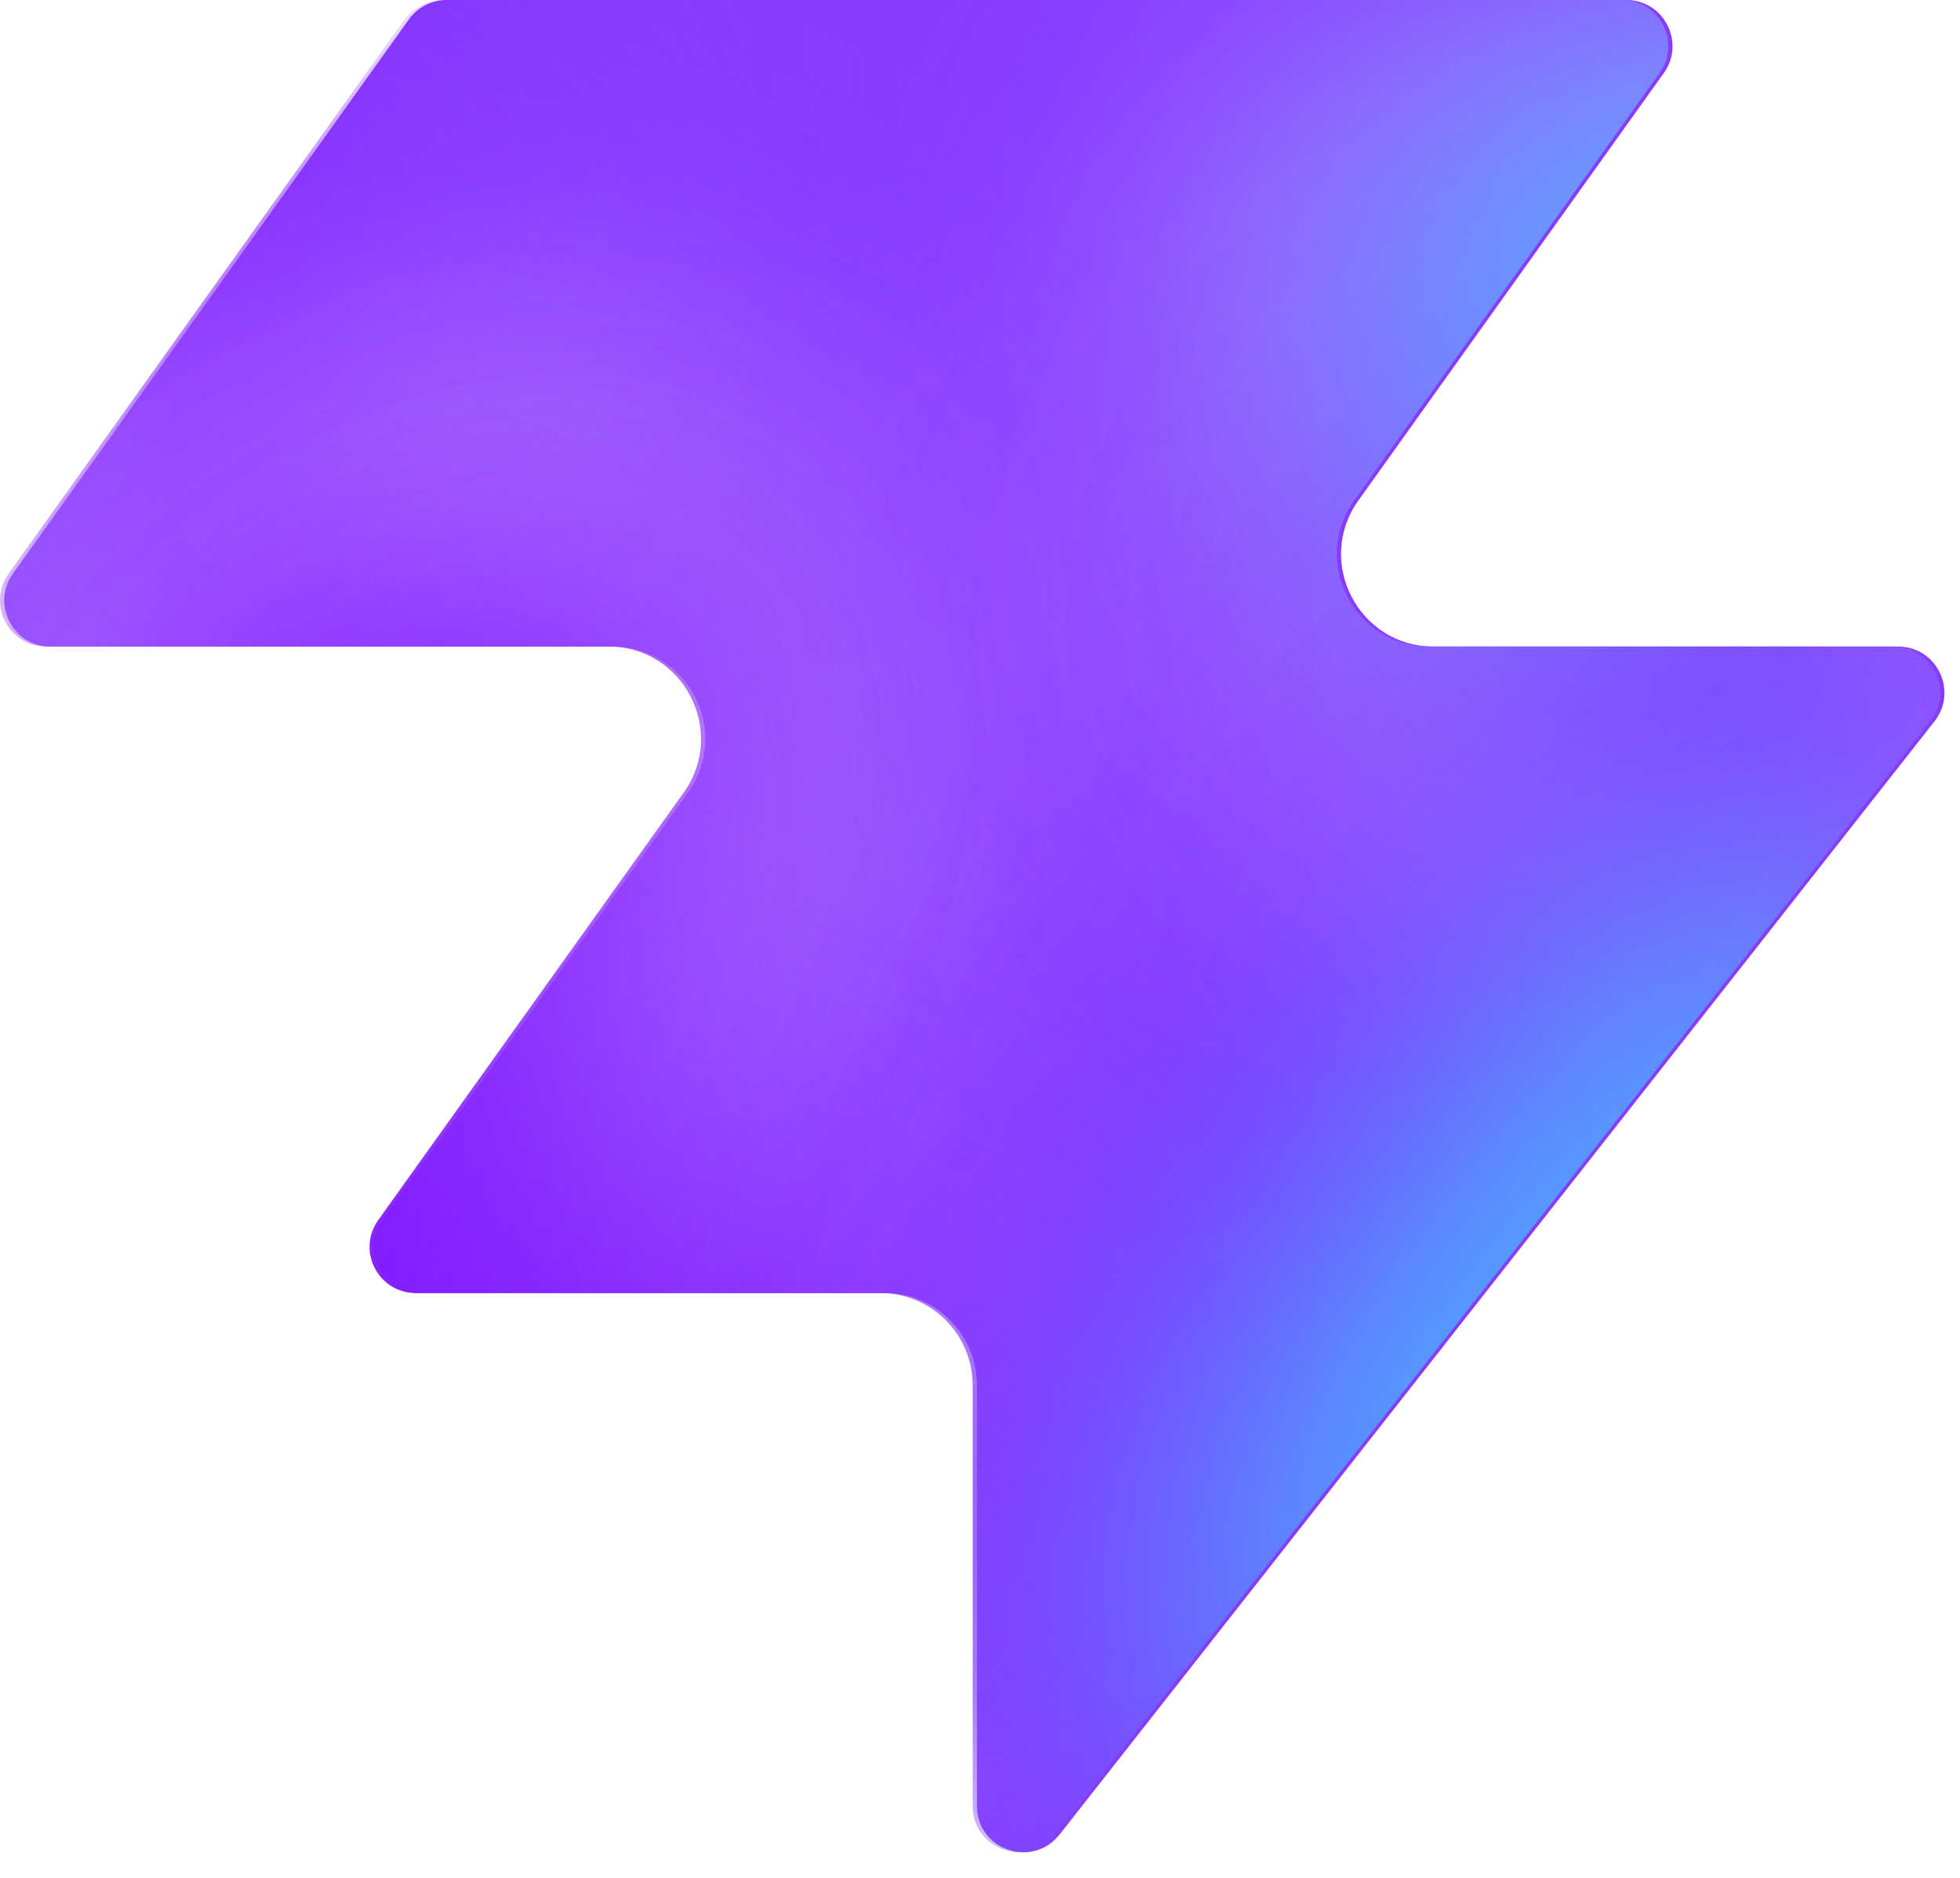
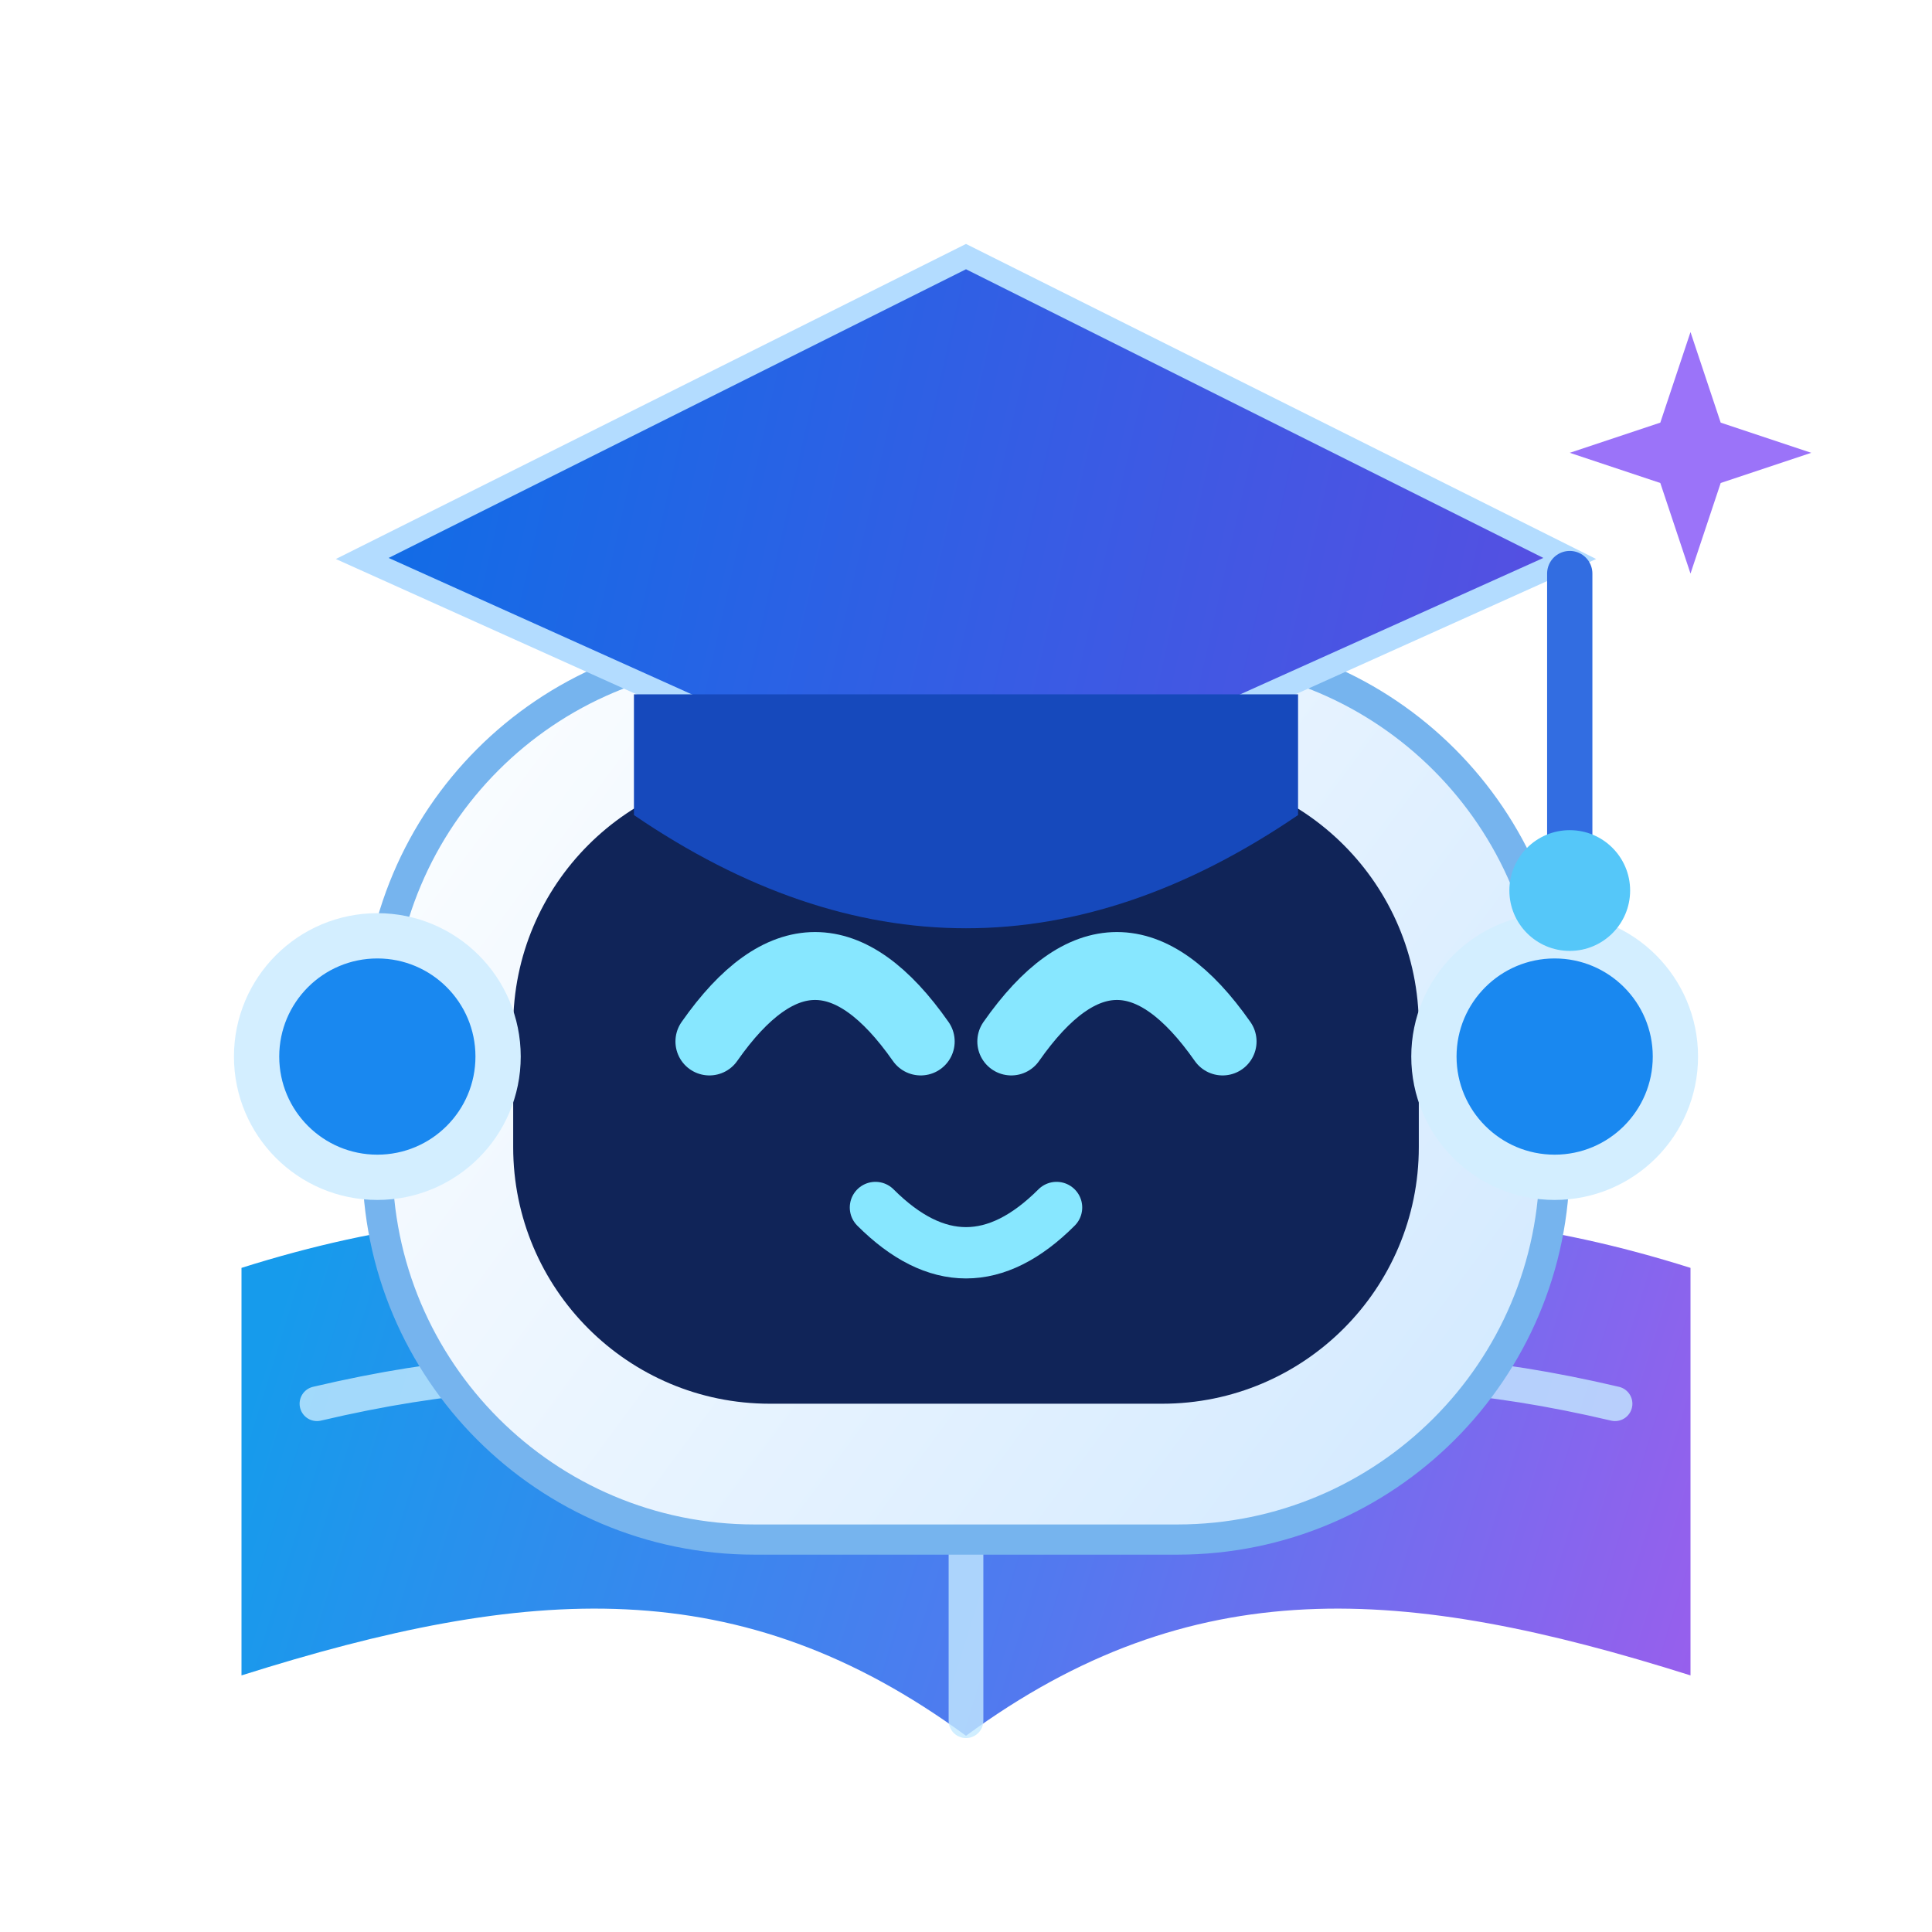
- <svg xmlns="http://www.w3.org/2000/svg" width="48" height="46" fill="none" viewBox="0 0 48 46">
-   <path fill="#863bff" d="M25.946 44.938c-.664.845-2.021.375-2.021-.698V33.937a2.26 2.26 0 0 0-2.262-2.262H10.287c-.92 0-1.456-1.04-.92-1.788l7.48-10.471c1.07-1.497 0-3.578-1.842-3.578H1.237c-.92 0-1.456-1.04-.92-1.788L10.013.474c.214-.297.556-.474.92-.474h28.894c.92 0 1.456 1.04.92 1.788l-7.48 10.471c-1.07 1.498 0 3.579 1.842 3.579h11.377c.943 0 1.473 1.088.89 1.83L25.947 44.94z" style="fill:#863bff;fill:color(display-p3 .525 .23 1);fill-opacity:1" />
-   <mask id="a" width="48" height="46" x="0" y="0" maskUnits="userSpaceOnUse" style="mask-type:alpha">
-     <path fill="#000" d="M25.842 44.938c-.664.844-2.021.375-2.021-.698V33.937a2.26 2.26 0 0 0-2.262-2.262H10.183c-.92 0-1.456-1.04-.92-1.788l7.48-10.471c1.07-1.498 0-3.579-1.842-3.579H1.133c-.92 0-1.456-1.04-.92-1.787L9.91.473c.214-.297.556-.474.92-.474h28.894c.92 0 1.456 1.04.92 1.788l-7.48 10.471c-1.07 1.498 0 3.578 1.842 3.578h11.377c.943 0 1.473 1.088.89 1.832L25.843 44.94z" style="fill:#000;fill-opacity:1" />
-   </mask>
-   <g mask="url(#a)">
-     <g filter="url(#b)">
-       <ellipse cx="5.508" cy="14.704" fill="#ede6ff" rx="5.508" ry="14.704" style="fill:#ede6ff;fill:color(display-p3 .927 .903 1);fill-opacity:1" transform="matrix(.00324 1 1 -.00324 -4.47 31.516)" />
-     </g>
-     <g filter="url(#c)">
-       <ellipse cx="10.399" cy="29.851" fill="#ede6ff" rx="10.399" ry="29.851" style="fill:#ede6ff;fill:color(display-p3 .927 .903 1);fill-opacity:1" transform="matrix(.00324 1 1 -.00324 -39.328 7.883)" />
-     </g>
-     <g filter="url(#d)">
-       <ellipse cx="5.508" cy="30.487" fill="#7e14ff" rx="5.508" ry="30.487" style="fill:#7e14ff;fill:color(display-p3 .492 .077 1);fill-opacity:1" transform="rotate(89.814 -25.913 -14.639)scale(1 -1)" />
-     </g>
-     <g filter="url(#e)">
-       <ellipse cx="5.508" cy="30.599" fill="#7e14ff" rx="5.508" ry="30.599" style="fill:#7e14ff;fill:color(display-p3 .492 .077 1);fill-opacity:1" transform="rotate(89.814 -32.644 -3.334)scale(1 -1)" />
-     </g>
-     <g filter="url(#f)">
-       <ellipse cx="5.508" cy="30.599" fill="#7e14ff" rx="5.508" ry="30.599" style="fill:#7e14ff;fill:color(display-p3 .492 .077 1);fill-opacity:1" transform="matrix(.00324 1 1 -.00324 -34.34 30.47)" />
-     </g>
-     <g filter="url(#g)">
-       <ellipse cx="14.072" cy="22.078" fill="#ede6ff" rx="14.072" ry="22.078" style="fill:#ede6ff;fill:color(display-p3 .927 .903 1);fill-opacity:1" transform="rotate(93.35 24.506 48.493)scale(-1 1)" />
-     </g>
-     <g filter="url(#h)">
-       <ellipse cx="3.47" cy="21.501" fill="#7e14ff" rx="3.47" ry="21.501" style="fill:#7e14ff;fill:color(display-p3 .492 .077 1);fill-opacity:1" transform="rotate(89.009 28.708 47.59)scale(-1 1)" />
-     </g>
-     <g filter="url(#i)">
-       <ellipse cx="3.47" cy="21.501" fill="#7e14ff" rx="3.47" ry="21.501" style="fill:#7e14ff;fill:color(display-p3 .492 .077 1);fill-opacity:1" transform="rotate(89.009 28.708 47.59)scale(-1 1)" />
-     </g>
-     <g filter="url(#j)">
-       <ellipse cx=".387" cy="8.972" fill="#7e14ff" rx="4.407" ry="29.108" style="fill:#7e14ff;fill:color(display-p3 .492 .077 1);fill-opacity:1" transform="rotate(39.51 .387 8.972)" />
-     </g>
-     <g filter="url(#k)">
-       <ellipse cx="47.523" cy="-6.092" fill="#7e14ff" rx="4.407" ry="29.108" style="fill:#7e14ff;fill:color(display-p3 .492 .077 1);fill-opacity:1" transform="rotate(37.892 47.523 -6.092)" />
-     </g>
-     <g filter="url(#l)">
-       <ellipse cx="41.412" cy="6.333" fill="#47bfff" rx="5.971" ry="9.665" style="fill:#47bfff;fill:color(display-p3 .28 .748 1);fill-opacity:1" transform="rotate(37.892 41.412 6.333)" />
-     </g>
-     <g filter="url(#m)">
-       <ellipse cx="-1.879" cy="38.332" fill="#7e14ff" rx="4.407" ry="29.108" style="fill:#7e14ff;fill:color(display-p3 .492 .077 1);fill-opacity:1" transform="rotate(37.892 -1.88 38.332)" />
-     </g>
-     <g filter="url(#n)">
-       <ellipse cx="-1.879" cy="38.332" fill="#7e14ff" rx="4.407" ry="29.108" style="fill:#7e14ff;fill:color(display-p3 .492 .077 1);fill-opacity:1" transform="rotate(37.892 -1.88 38.332)" />
-     </g>
-     <g filter="url(#o)">
-       <ellipse cx="35.651" cy="29.907" fill="#7e14ff" rx="4.407" ry="29.108" style="fill:#7e14ff;fill:color(display-p3 .492 .077 1);fill-opacity:1" transform="rotate(37.892 35.651 29.907)" />
-     </g>
-     <g filter="url(#p)">
-       <ellipse cx="38.418" cy="32.4" fill="#47bfff" rx="5.971" ry="15.297" style="fill:#47bfff;fill:color(display-p3 .28 .748 1);fill-opacity:1" transform="rotate(37.892 38.418 32.4)" />
-     </g>
-   </g>
+ <svg xmlns="http://www.w3.org/2000/svg" viewBox="0 0 128 128" role="img" aria-label="My Teacher IA">
  <defs>
-     <filter id="b" width="60.045" height="41.654" x="-19.77" y="16.149" color-interpolation-filters="sRGB" filterUnits="userSpaceOnUse">
-       <feFlood flood-opacity="0" result="BackgroundImageFix" />
-       <feBlend in="SourceGraphic" in2="BackgroundImageFix" result="shape" />
-       <feGaussianBlur result="effect1_foregroundBlur_2002_17158" stdDeviation="7.659" />
-     </filter>
-     <filter id="c" width="90.34" height="51.437" x="-54.613" y="-7.533" color-interpolation-filters="sRGB" filterUnits="userSpaceOnUse">
-       <feFlood flood-opacity="0" result="BackgroundImageFix" />
-       <feBlend in="SourceGraphic" in2="BackgroundImageFix" result="shape" />
-       <feGaussianBlur result="effect1_foregroundBlur_2002_17158" stdDeviation="7.659" />
-     </filter>
-     <filter id="d" width="79.355" height="29.4" x="-49.64" y="2.03" color-interpolation-filters="sRGB" filterUnits="userSpaceOnUse">
-       <feFlood flood-opacity="0" result="BackgroundImageFix" />
-       <feBlend in="SourceGraphic" in2="BackgroundImageFix" result="shape" />
-       <feGaussianBlur result="effect1_foregroundBlur_2002_17158" stdDeviation="4.596" />
-     </filter>
-     <filter id="e" width="79.579" height="29.4" x="-45.045" y="20.029" color-interpolation-filters="sRGB" filterUnits="userSpaceOnUse">
-       <feFlood flood-opacity="0" result="BackgroundImageFix" />
-       <feBlend in="SourceGraphic" in2="BackgroundImageFix" result="shape" />
-       <feGaussianBlur result="effect1_foregroundBlur_2002_17158" stdDeviation="4.596" />
-     </filter>
-     <filter id="f" width="79.579" height="29.4" x="-43.513" y="21.178" color-interpolation-filters="sRGB" filterUnits="userSpaceOnUse">
-       <feFlood flood-opacity="0" result="BackgroundImageFix" />
-       <feBlend in="SourceGraphic" in2="BackgroundImageFix" result="shape" />
-       <feGaussianBlur result="effect1_foregroundBlur_2002_17158" stdDeviation="4.596" />
-     </filter>
-     <filter id="g" width="74.749" height="58.852" x="15.756" y="-17.901" color-interpolation-filters="sRGB" filterUnits="userSpaceOnUse">
-       <feFlood flood-opacity="0" result="BackgroundImageFix" />
-       <feBlend in="SourceGraphic" in2="BackgroundImageFix" result="shape" />
-       <feGaussianBlur result="effect1_foregroundBlur_2002_17158" stdDeviation="7.659" />
-     </filter>
-     <filter id="h" width="61.377" height="25.362" x="23.548" y="2.284" color-interpolation-filters="sRGB" filterUnits="userSpaceOnUse">
-       <feFlood flood-opacity="0" result="BackgroundImageFix" />
-       <feBlend in="SourceGraphic" in2="BackgroundImageFix" result="shape" />
-       <feGaussianBlur result="effect1_foregroundBlur_2002_17158" stdDeviation="4.596" />
-     </filter>
-     <filter id="i" width="61.377" height="25.362" x="23.548" y="2.284" color-interpolation-filters="sRGB" filterUnits="userSpaceOnUse">
-       <feFlood flood-opacity="0" result="BackgroundImageFix" />
-       <feBlend in="SourceGraphic" in2="BackgroundImageFix" result="shape" />
-       <feGaussianBlur result="effect1_foregroundBlur_2002_17158" stdDeviation="4.596" />
-     </filter>
-     <filter id="j" width="56.045" height="63.649" x="-27.636" y="-22.853" color-interpolation-filters="sRGB" filterUnits="userSpaceOnUse">
-       <feFlood flood-opacity="0" result="BackgroundImageFix" />
-       <feBlend in="SourceGraphic" in2="BackgroundImageFix" result="shape" />
-       <feGaussianBlur result="effect1_foregroundBlur_2002_17158" stdDeviation="4.596" />
-     </filter>
-     <filter id="k" width="54.814" height="64.646" x="20.116" y="-38.415" color-interpolation-filters="sRGB" filterUnits="userSpaceOnUse">
-       <feFlood flood-opacity="0" result="BackgroundImageFix" />
-       <feBlend in="SourceGraphic" in2="BackgroundImageFix" result="shape" />
-       <feGaussianBlur result="effect1_foregroundBlur_2002_17158" stdDeviation="4.596" />
-     </filter>
-     <filter id="l" width="33.541" height="35.313" x="24.641" y="-11.323" color-interpolation-filters="sRGB" filterUnits="userSpaceOnUse">
-       <feFlood flood-opacity="0" result="BackgroundImageFix" />
-       <feBlend in="SourceGraphic" in2="BackgroundImageFix" result="shape" />
-       <feGaussianBlur result="effect1_foregroundBlur_2002_17158" stdDeviation="4.596" />
-     </filter>
-     <filter id="m" width="54.814" height="64.646" x="-29.286" y="6.009" color-interpolation-filters="sRGB" filterUnits="userSpaceOnUse">
-       <feFlood flood-opacity="0" result="BackgroundImageFix" />
-       <feBlend in="SourceGraphic" in2="BackgroundImageFix" result="shape" />
-       <feGaussianBlur result="effect1_foregroundBlur_2002_17158" stdDeviation="4.596" />
-     </filter>
-     <filter id="n" width="54.814" height="64.646" x="-29.286" y="6.009" color-interpolation-filters="sRGB" filterUnits="userSpaceOnUse">
-       <feFlood flood-opacity="0" result="BackgroundImageFix" />
-       <feBlend in="SourceGraphic" in2="BackgroundImageFix" result="shape" />
-       <feGaussianBlur result="effect1_foregroundBlur_2002_17158" stdDeviation="4.596" />
-     </filter>
-     <filter id="o" width="54.814" height="64.646" x="8.244" y="-2.416" color-interpolation-filters="sRGB" filterUnits="userSpaceOnUse">
-       <feFlood flood-opacity="0" result="BackgroundImageFix" />
-       <feBlend in="SourceGraphic" in2="BackgroundImageFix" result="shape" />
-       <feGaussianBlur result="effect1_foregroundBlur_2002_17158" stdDeviation="4.596" />
-     </filter>
-     <filter id="p" width="39.409" height="43.623" x="18.713" y="10.588" color-interpolation-filters="sRGB" filterUnits="userSpaceOnUse">
-       <feFlood flood-opacity="0" result="BackgroundImageFix" />
-       <feBlend in="SourceGraphic" in2="BackgroundImageFix" result="shape" />
-       <feGaussianBlur result="effect1_foregroundBlur_2002_17158" stdDeviation="4.596" />
-     </filter>
+     <linearGradient id="b" x1="18" y1="88" x2="112" y2="117" gradientUnits="userSpaceOnUse">
+       <stop stop-color="#169BEC" />
+       <stop offset=".55" stop-color="#5279EF" />
+       <stop offset="1" stop-color="#9A5EED" />
+     </linearGradient>
+     <linearGradient id="h" x1="28" y1="35" x2="105" y2="92" gradientUnits="userSpaceOnUse">
+       <stop stop-color="#fff" />
+       <stop offset="1" stop-color="#D2E9FF" />
+     </linearGradient>
+     <linearGradient id="c" x1="29" y1="22" x2="104" y2="39" gradientUnits="userSpaceOnUse">
+       <stop stop-color="#126CE6" />
+       <stop offset="1" stop-color="#564FE2" />
+     </linearGradient>
  </defs>
+   <path d="M64 115C49 104 35 105 16 111V84c19-6 35-4 48 7 13-11 29-13 48-7v27c-19-6-33-7-48 4Z" fill="url(#b)" />
+   <path d="M64 92v22M21 93c17-4 29-2 40 5M107 93c-17-4-29-2-40 5" fill="none" stroke="#C4EAFF" stroke-width="2.3" stroke-linecap="round" opacity=".8" />
+   <rect x="25" y="43" width="78" height="59" rx="25" fill="url(#h)" stroke="#76B4EE" stroke-width="2" />
+   <rect x="34" y="51" width="60" height="42" rx="17" fill="#102458" />
+   <path d="M47 69q7-10 14 0M67 69q7-10 14 0" fill="none" stroke="#87E7FF" stroke-width="4.5" stroke-linecap="round" />
+   <path d="M58 80q6 6 12 0" stroke="#87E7FF" stroke-width="3.4" stroke-linecap="round" fill="none" />
+   <circle cx="25" cy="70" r="8" fill="#1988F0" stroke="#D3EEFF" stroke-width="3" />
+   <circle cx="103" cy="70" r="8" fill="#1988F0" stroke="#D3EEFF" stroke-width="3" />
+   <path d="M24 37 64 17l40 20-40 18-40-18Z" fill="url(#c)" stroke="#B3DCFF" stroke-width="1.5" />
+   <path d="M42 46v8q22 15 44 0v-8" fill="#1649BC" />
+   <path d="M104 38v18" stroke="#326DE1" stroke-width="3" stroke-linecap="round" />
+   <circle cx="104" cy="59" r="4" fill="#55C7F9" />
+   <path d="m112 22 2 6 6 2-6 2-2 6-2-6-6-2 6-2 2-6Z" fill="#9B73F9" />
</svg>
